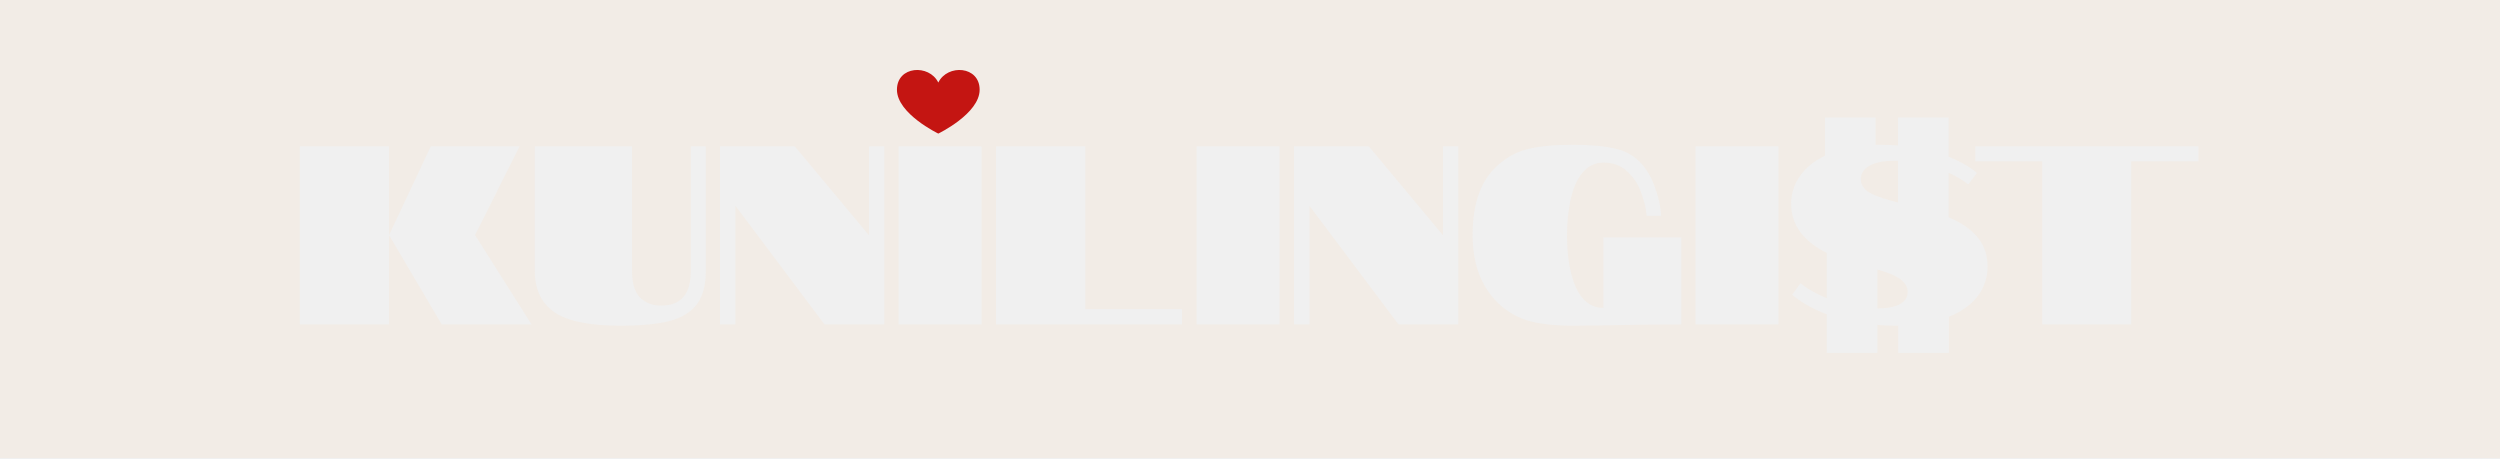
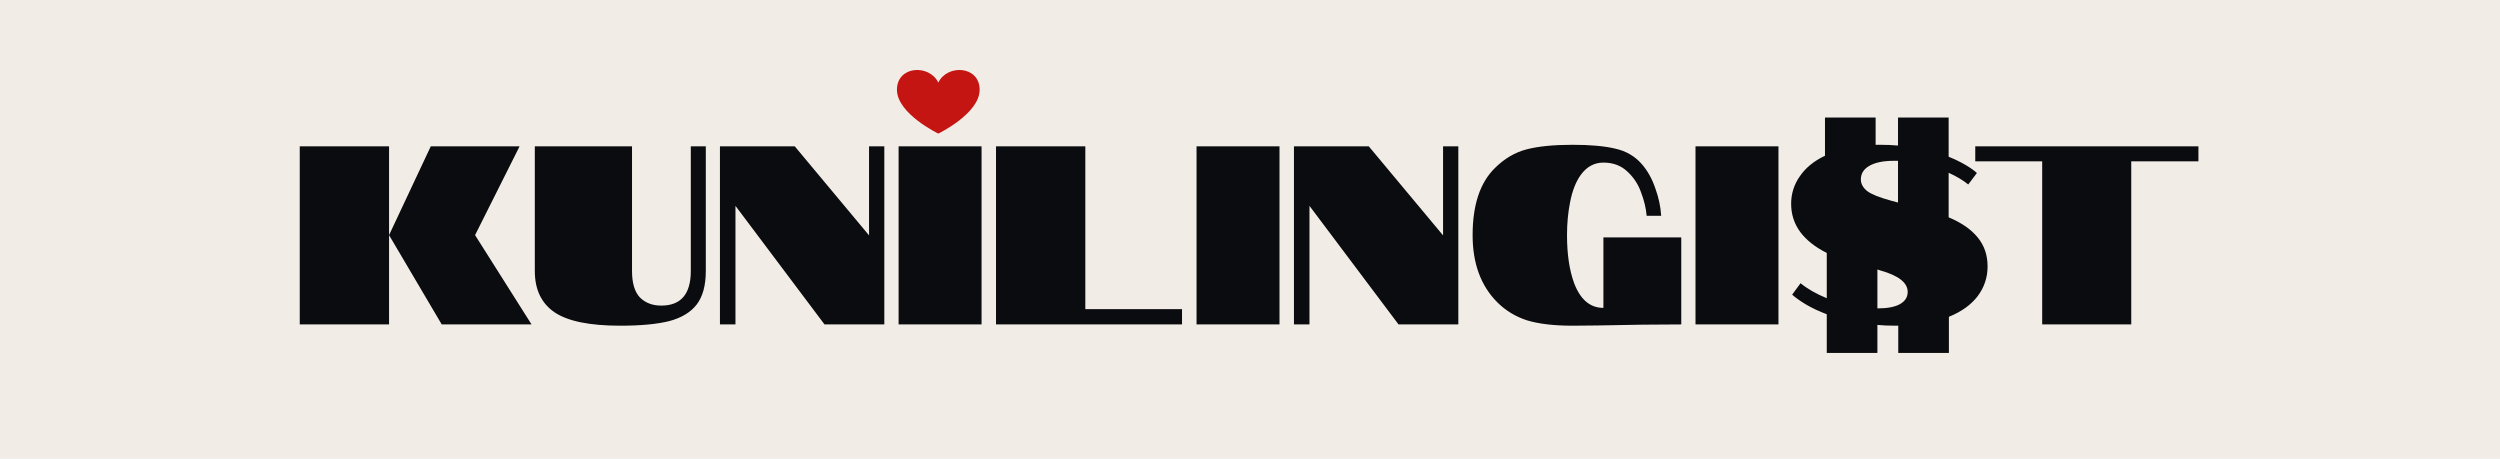
<svg xmlns="http://www.w3.org/2000/svg" width="393" height="72" fill="none">
-   <g clip-path="url(#a)">
-     <path fill="#f2ece6" d="M393 72H0V0h393zM286.887 24.48q-2.6 1.24-3.96 3.24a7.4 7.4 0 0 0-1.361 4.32q0 2.48 1.441 4.44 1.44 1.92 4.16 3.28v7.12q-2.52-1.04-4.12-2.36l-1.32 1.8q.8.72 2.2 1.56 1.44.84 3.24 1.52v6.08h7.96v-4.4q1.32.12 2.8.12h.479v4.28h7.96V49.8q2.961-1.2 4.521-3.24a7.6 7.6 0 0 0 1.559-4.68q0-2.68-1.559-4.56-1.52-1.88-4.561-3.16v-7q1.92.88 3.08 1.84l1.361-1.8q-.64-.6-1.8-1.28a20 20 0 0 0-2.641-1.28v-6.16h-7.96v4.4q-1.32-.12-2.84-.12h-.679v-4.28h-7.96zM84.073 42.6q0 4.36 3.08 6.48 3.12 2.12 10.36 2.12 4.8 0 7.68-.72 2.88-.76 4.32-2.6 1.44-1.881 1.44-5.28V23h-2.36v19.6q0 5.44-4.64 5.44-2.08 0-3.36-1.28-1.24-1.32-1.24-4.16V23h-15.28zm163.142-19.84q-4.48 0-7.24.72t-5 2.96q-3.48 3.44-3.48 10.52 0 6.68 3.88 10.56 1.96 1.96 4.68 2.84 2.76.84 7.16.84l4.04-.04q7.28-.16 13.04-.16V37.32h-12.24V48.4q-3.12 0-4.6-3.88-1.12-3.04-1.12-7.56 0-2.76.48-5.16.52-2.72 1.72-4.36 1.4-1.88 3.52-1.88 2.28 0 3.76 1.4 1.48 1.36 2.16 3.28.72 1.88.88 3.68h2.28q-.12-2.12-.92-4.32-.76-2.24-2.12-3.8-1.641-1.88-4.2-2.44-2.52-.6-6.68-.6M47.12 51h14.04V23H47.12zm14.04-14.04L69.44 51h14.12l-8.88-14.04 7-13.96H67.72zM113.175 51h2.439V32.36l14 18.64h9.401V23h-2.401v14l-11.679-14h-11.76zm28.086 0h13.04V23h-13.04zm15.312 0h29.24v-2.4h-15.2V23h-14.04zm31.524 0h13.04V23h-13.04zm15.312 0h2.44V32.36l14 18.64h9.4V23h-2.4v14l-11.68-14h-11.76zm63.125 0h13.04V23h-13.04zm43.978-25.64h10.52V51h14V25.36h10.56V23h-35.08zm-14.906 17.16q4.281 1.2 4.281 3.36 0 1.239-1.2 1.92t-3.56.68v-6.12zm2.76-10.68-1.04-.28q-2.8-.76-3.8-1.52-1-.8-1-1.84 0-1.36 1.321-2.12 1.36-.8 3.88-.8h.639zM154 14.107c0-3.759-5.056-4.072-6.5-1.13-1.444-2.942-6.5-2.629-6.5 1.13S147.5 21 147.5 21c.001 0 6.5-3.134 6.5-6.893" />
-     <path fill="#c41512" d="M147.5 12.976c-1.444-2.941-6.5-2.628-6.5 1.132S147.5 21 147.5 21s6.5-3.133 6.5-6.892-5.056-4.073-6.5-1.132" />
-   </g>
-   <defs>
-     <clipPath id="a">
-       <path fill="#fff" d="M0 0h393v72H0z" />
-     </clipPath>
-   </defs>
+   <path fill="#f2ece6" d="M0 0h393v72H0z" />
+   <path fill="#c41512" d="M147.5 12.976c-1.444-2.941-6.5-2.628-6.5 1.132S147.5 21 147.5 21s6.5-3.133 6.5-6.892-5.056-4.073-6.5-1.132" />
+   <path fill="#0b0c0f" d="M47.12 23h14.04v28H47.12zm14.04 13.96L67.72 23h13.96l-7 13.96L83.56 51H69.44zM97.513 51.2q-7.24 0-10.36-2.12-3.08-2.12-3.08-6.48V23h15.28v19.6q0 2.84 1.24 4.16 1.28 1.28 3.36 1.28 4.64 0 4.64-5.44V23h2.36v19.6q0 3.4-1.44 5.28-1.44 1.84-4.32 2.6-2.88.72-7.68.72M113.175 23h11.76l11.68 14V23h2.4v28h-9.4l-14-18.64V51h-2.44zm28.086 0h13.04v28h-13.04zm15.312 0h14.04v25.6h15.2V51h-29.24zm31.524 0h13.04v28h-13.04zm15.312 0h11.76l11.68 14V23h2.4v28h-9.4l-14-18.64V51h-2.44zm28.086 13.96q0-7.08 3.48-10.52 2.24-2.24 5-2.96t7.24-.72q4.16 0 6.68.6 2.56.56 4.2 2.44 1.36 1.56 2.12 3.8.8 2.2.92 4.32h-2.28q-.16-1.8-.88-3.68a8 8 0 0 0-2.16-3.28q-1.48-1.4-3.76-1.4-2.12 0-3.52 1.88-1.2 1.64-1.72 4.36-.48 2.4-.48 5.16 0 4.52 1.12 7.56 1.48 3.88 4.6 3.88V37.32h12.24V51q-5.76 0-13.04.16l-4.04.04q-4.4 0-7.16-.84-2.72-.88-4.68-2.84-3.88-3.88-3.88-10.56M266.534 23h13.04v28h-13.04zm45.913 18.88q0 2.6-1.56 4.68-1.56 2.04-4.52 3.24v5.68h-7.96V51.2h-.48q-1.48 0-2.8-.12v4.4h-7.96V49.4q-1.8-.68-3.24-1.52-1.4-.84-2.2-1.56l1.32-1.8q1.6 1.32 4.12 2.36v-7.12q-2.72-1.36-4.16-3.28-1.44-1.96-1.44-4.44a7.4 7.4 0 0 1 1.36-4.32q1.359-2 3.96-3.24v-6h7.96v4.28h.68q1.52 0 2.84.12v-4.4h7.96v6.16q1.479.6 2.64 1.28 1.16.68 1.8 1.28l-1.36 1.8q-1.16-.96-3.08-1.84v7q3.039 1.28 4.56 3.16 1.56 1.88 1.56 4.56m-14.72-16.6q-2.52 0-3.88.8-1.32.76-1.32 2.12 0 1.04 1 1.84 1 .76 3.8 1.52l1.04.28v-6.56zm-2.6 23.2q2.36 0 3.56-.68t1.2-1.92q0-2.16-4.28-3.36l-.48-.16zm25.905-23.12h-10.52V23h35.08v2.36h-10.56V51h-14z" />
</svg>
